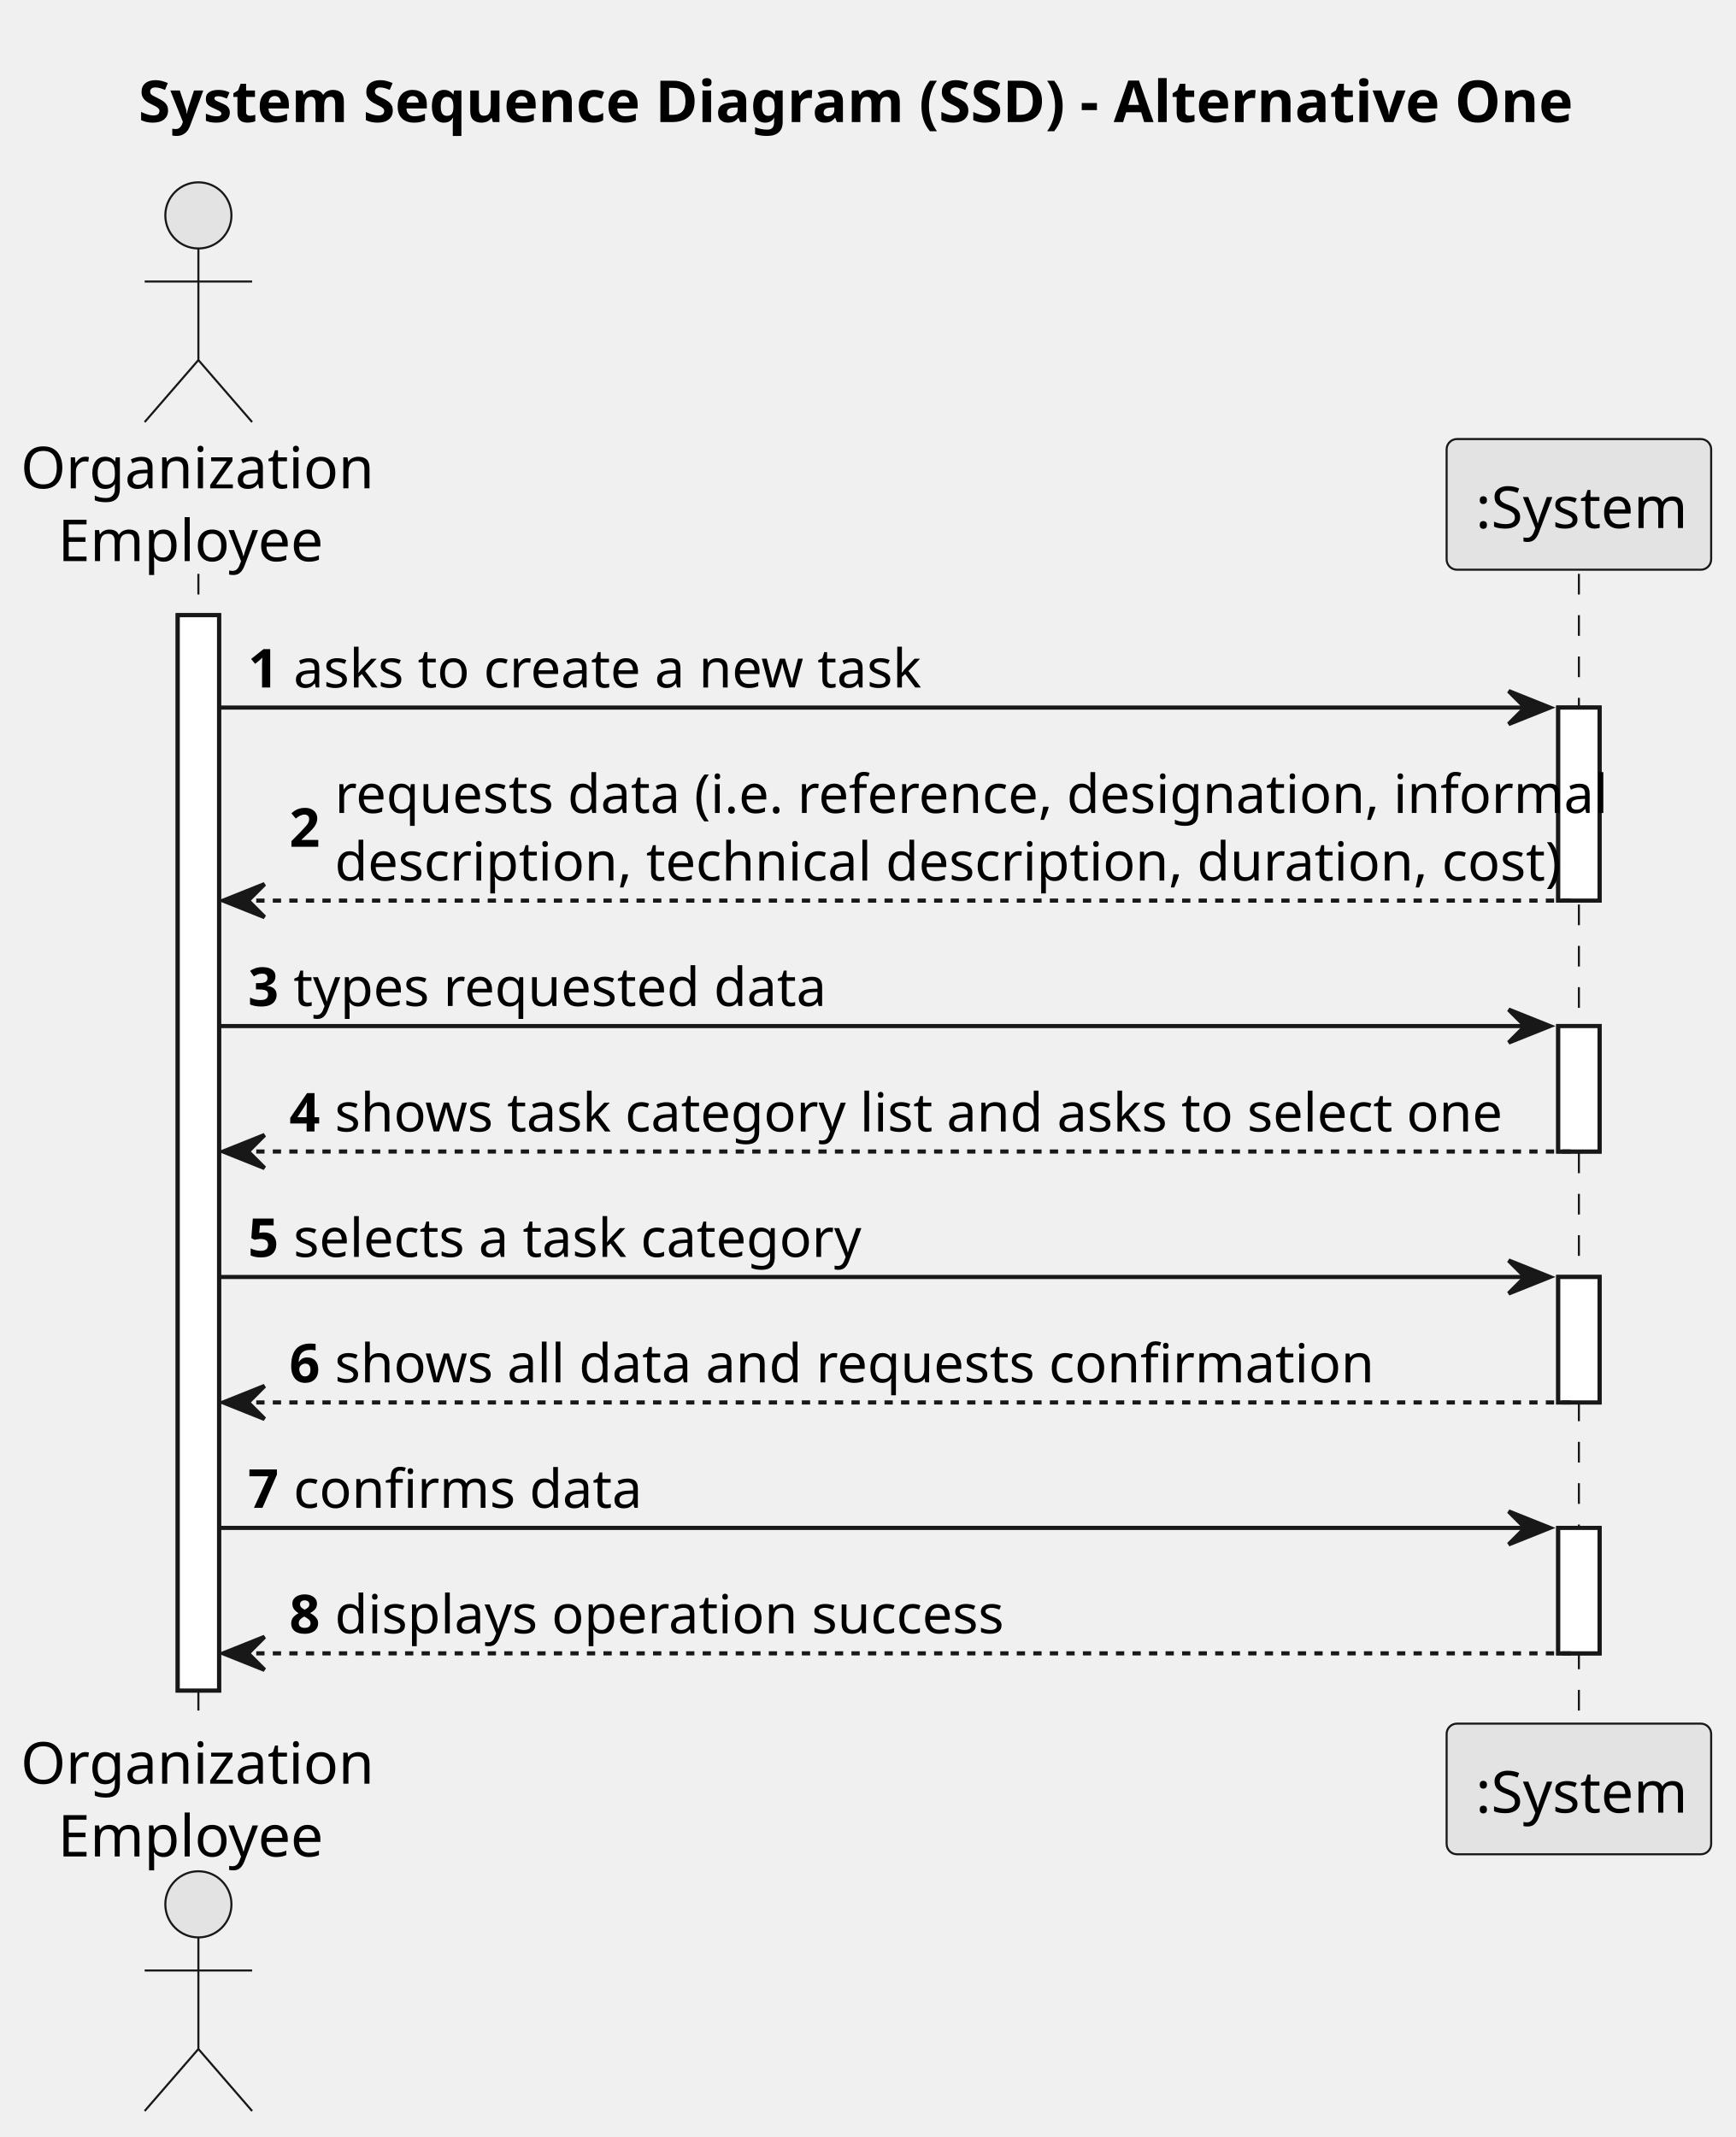
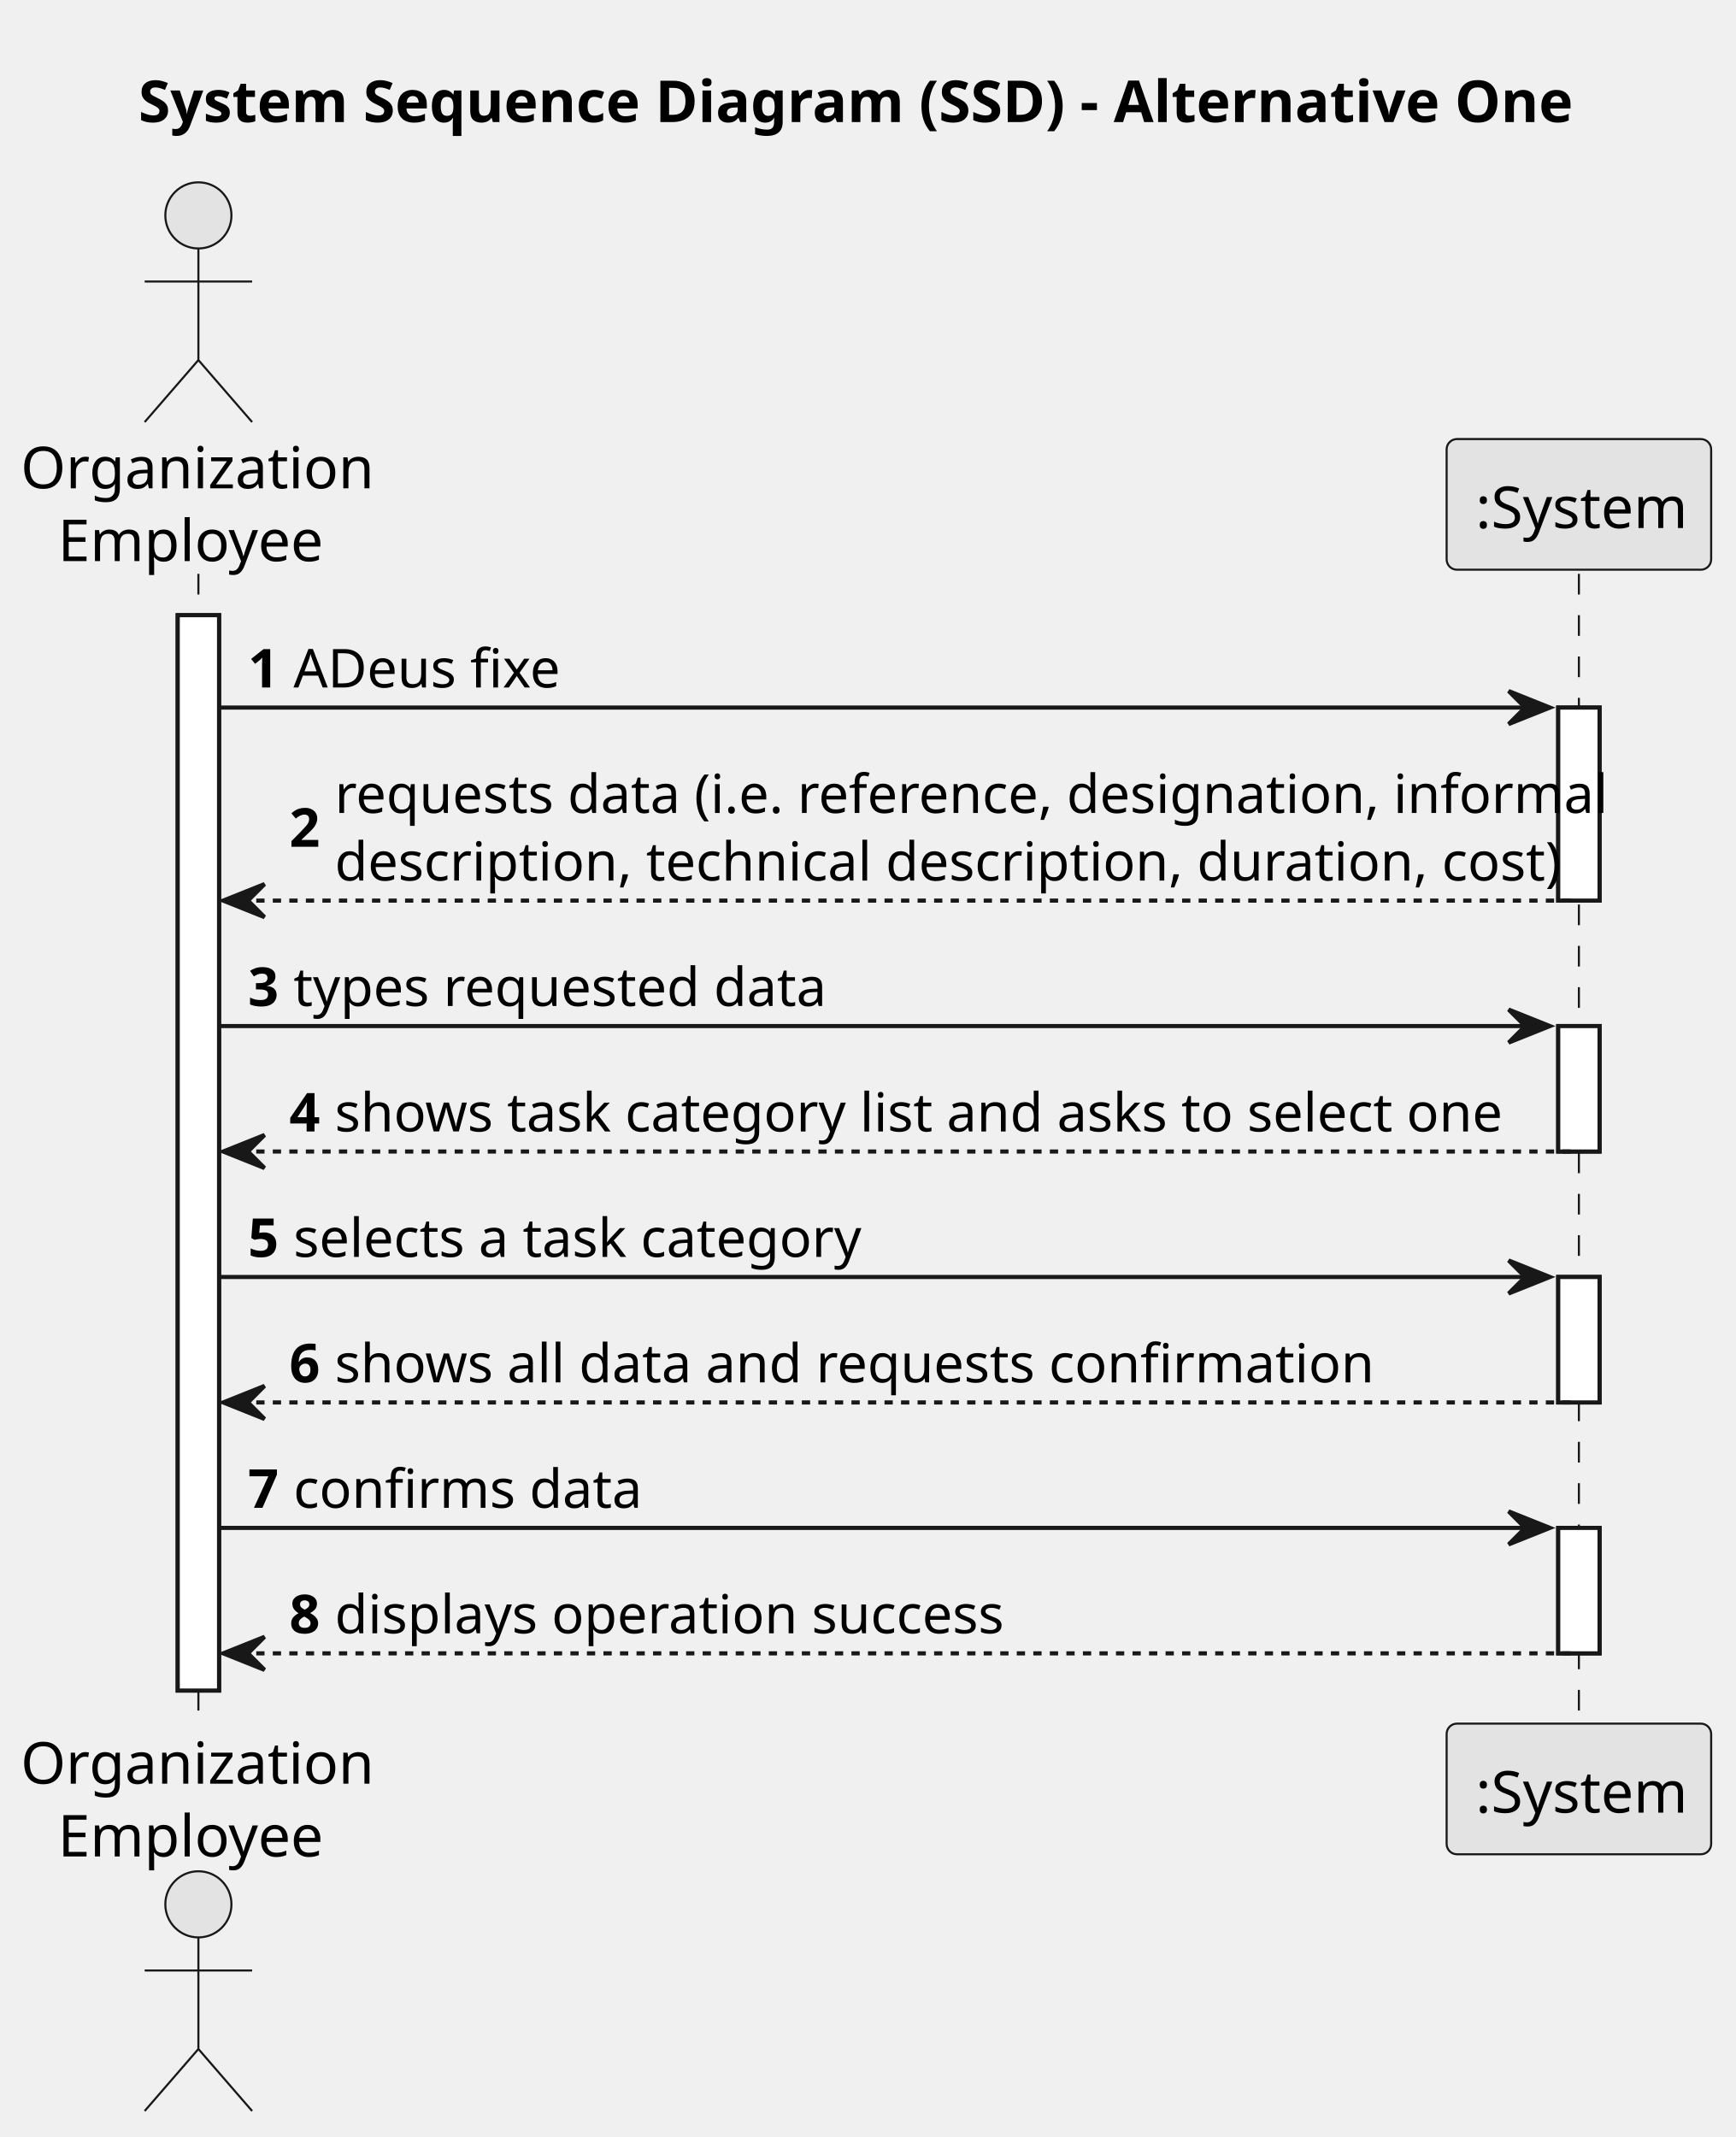
<svg xmlns="http://www.w3.org/2000/svg" contentStyleType="text/css" height="517px" preserveAspectRatio="none" style="width:420px;height:517px;background:#FFFFFF;" version="1.1" viewBox="0 0 420 517" width="420px" zoomAndPan="magnify">
  <defs />
  <g>
    <text fill="#000000" font-family="sans-serif" font-size="14" font-weight="bold" lengthAdjust="spacing" textLength="351" x="33.5" y="29.533">System Sequence Diagram (SSD) - Alternative One</text>
    <rect fill="#FFFFFF" height="260.164" style="stroke:#181818;stroke-width:1.0;" width="10" x="43" y="148.828" />
    <rect fill="#FFFFFF" height="46.703" style="stroke:#181818;stroke-width:1.0;" width="10" x="377" y="171.18" />
    <rect fill="#FFFFFF" height="30.352" style="stroke:#181818;stroke-width:1.0;" width="10" x="377" y="248.234" />
    <rect fill="#FFFFFF" height="30.352" style="stroke:#181818;stroke-width:1.0;" width="10" x="377" y="308.938" />
    <rect fill="#FFFFFF" height="30.352" style="stroke:#181818;stroke-width:1.0;" width="10" x="377" y="369.641" />
    <line style="stroke:#181818;stroke-width:0.5;stroke-dasharray:5.0,5.0;" x1="48" x2="48" y1="138.828" y2="417.992" />
    <line style="stroke:#181818;stroke-width:0.5;stroke-dasharray:5.0,5.0;" x1="382" x2="382" y1="138.828" y2="417.992" />
    <text fill="#000000" font-family="sans-serif" font-size="14" lengthAdjust="spacing" textLength="80" x="5" y="118.143">Organization</text>
    <text fill="#000000" font-family="sans-serif" font-size="14" lengthAdjust="spacing" textLength="62" x="14" y="135.752">Employee</text>
    <ellipse cx="48" cy="52.109" fill="#E3E3E3" rx="8" ry="8" style="stroke:#181818;stroke-width:0.5;" />
    <path d="M48,60.109 L48,87.109 M35,68.109 L61,68.109 M48,87.109 L35,102.109 M48,87.109 L61,102.109 " fill="none" style="stroke:#181818;stroke-width:0.5;" />
    <text fill="#000000" font-family="sans-serif" font-size="14" lengthAdjust="spacing" textLength="80" x="5" y="431.525">Organization</text>
    <text fill="#000000" font-family="sans-serif" font-size="14" lengthAdjust="spacing" textLength="62" x="14" y="449.135">Employee</text>
    <ellipse cx="48" cy="460.711" fill="#E3E3E3" rx="8" ry="8" style="stroke:#181818;stroke-width:0.5;" />
    <path d="M48,468.711 L48,495.711 M35,476.711 L61,476.711 M48,495.711 L35,510.711 M48,495.711 L61,510.711 " fill="none" style="stroke:#181818;stroke-width:0.5;" />
    <rect fill="#E3E3E3" height="31.609" rx="2.5" ry="2.5" style="stroke:#181818;stroke-width:0.5;" width="64" x="350" y="106.219" />
    <text fill="#000000" font-family="sans-serif" font-size="14" lengthAdjust="spacing" textLength="50" x="357" y="127.752">:System</text>
    <rect fill="#E3E3E3" height="31.609" rx="2.5" ry="2.5" style="stroke:#181818;stroke-width:0.5;" width="64" x="350" y="416.992" />
    <text fill="#000000" font-family="sans-serif" font-size="14" lengthAdjust="spacing" textLength="50" x="357" y="438.525">:System</text>
    <rect fill="#FFFFFF" height="260.164" style="stroke:#181818;stroke-width:1.0;" width="10" x="43" y="148.828" />
    <rect fill="#FFFFFF" height="46.703" style="stroke:#181818;stroke-width:1.0;" width="10" x="377" y="171.18" />
    <rect fill="#FFFFFF" height="30.352" style="stroke:#181818;stroke-width:1.0;" width="10" x="377" y="248.234" />
    <rect fill="#FFFFFF" height="30.352" style="stroke:#181818;stroke-width:1.0;" width="10" x="377" y="308.938" />
    <rect fill="#FFFFFF" height="30.352" style="stroke:#181818;stroke-width:1.0;" width="10" x="377" y="369.641" />
    <polygon fill="#181818" points="365,167.18,375,171.18,365,175.18,369,171.18" style="stroke:#181818;stroke-width:1.0;" />
    <line style="stroke:#181818;stroke-width:1.0;" x1="53" x2="371" y1="171.18" y2="171.18" />
    <text fill="#000000" font-family="sans-serif" font-size="13" font-weight="bold" lengthAdjust="spacing" textLength="7" x="60" y="166.323">1</text>
-     <text fill="#000000" font-family="sans-serif" font-size="13" lengthAdjust="spacing" textLength="150" x="71" y="166.323">asks to create a new task</text>
+     <text fill="#000000" font-family="sans-serif" font-size="13" lengthAdjust="spacing" textLength="63" x="71" y="166.323">ADeus fixe</text>
    <polygon fill="#181818" points="64,213.883,54,217.883,64,221.883,60,217.883" style="stroke:#181818;stroke-width:1.0;" />
    <line style="stroke:#181818;stroke-width:1.0;stroke-dasharray:2.0,2.0;" x1="58" x2="381" y1="217.883" y2="217.883" />
    <text fill="#000000" font-family="sans-serif" font-size="13" font-weight="bold" lengthAdjust="spacing" textLength="7" x="70" y="204.851">2</text>
    <text fill="#000000" font-family="sans-serif" font-size="13" lengthAdjust="spacing" textLength="289" x="81" y="196.675">requests data (i.e. reference, designation, informal</text>
    <text fill="#000000" font-family="sans-serif" font-size="13" lengthAdjust="spacing" textLength="281" x="81" y="213.026">description, technical description, duration, cost)</text>
    <polygon fill="#181818" points="365,244.234,375,248.234,365,252.234,369,248.234" style="stroke:#181818;stroke-width:1.0;" />
    <line style="stroke:#181818;stroke-width:1.0;" x1="53" x2="371" y1="248.234" y2="248.234" />
    <text fill="#000000" font-family="sans-serif" font-size="13" font-weight="bold" lengthAdjust="spacing" textLength="7" x="60" y="243.378">3</text>
    <text fill="#000000" font-family="sans-serif" font-size="13" lengthAdjust="spacing" textLength="122" x="71" y="243.378">types requested data</text>
    <polygon fill="#181818" points="64,274.586,54,278.586,64,282.586,60,278.586" style="stroke:#181818;stroke-width:1.0;" />
    <line style="stroke:#181818;stroke-width:1.0;stroke-dasharray:2.0,2.0;" x1="58" x2="381" y1="278.586" y2="278.586" />
    <text fill="#000000" font-family="sans-serif" font-size="13" font-weight="bold" lengthAdjust="spacing" textLength="7" x="70" y="273.729">4</text>
    <text fill="#000000" font-family="sans-serif" font-size="13" lengthAdjust="spacing" textLength="277" x="81" y="273.729">shows task category list and asks to select one</text>
    <polygon fill="#181818" points="365,304.938,375,308.938,365,312.938,369,308.938" style="stroke:#181818;stroke-width:1.0;" />
    <line style="stroke:#181818;stroke-width:1.0;" x1="53" x2="371" y1="308.938" y2="308.938" />
    <text fill="#000000" font-family="sans-serif" font-size="13" font-weight="bold" lengthAdjust="spacing" textLength="7" x="60" y="304.081">5</text>
    <text fill="#000000" font-family="sans-serif" font-size="13" lengthAdjust="spacing" textLength="136" x="71" y="304.081">selects a task category</text>
    <polygon fill="#181818" points="64,335.289,54,339.289,64,343.289,60,339.289" style="stroke:#181818;stroke-width:1.0;" />
    <line style="stroke:#181818;stroke-width:1.0;stroke-dasharray:2.0,2.0;" x1="58" x2="381" y1="339.289" y2="339.289" />
    <text fill="#000000" font-family="sans-serif" font-size="13" font-weight="bold" lengthAdjust="spacing" textLength="7" x="70" y="334.433">6</text>
    <text fill="#000000" font-family="sans-serif" font-size="13" lengthAdjust="spacing" textLength="236" x="81" y="334.433">shows all data and requests confirmation</text>
    <polygon fill="#181818" points="365,365.641,375,369.641,365,373.641,369,369.641" style="stroke:#181818;stroke-width:1.0;" />
    <line style="stroke:#181818;stroke-width:1.0;" x1="53" x2="371" y1="369.641" y2="369.641" />
    <text fill="#000000" font-family="sans-serif" font-size="13" font-weight="bold" lengthAdjust="spacing" textLength="7" x="60" y="364.784">7</text>
    <text fill="#000000" font-family="sans-serif" font-size="13" lengthAdjust="spacing" textLength="78" x="71" y="364.784">confirms data</text>
    <polygon fill="#181818" points="64,395.992,54,399.992,64,403.992,60,399.992" style="stroke:#181818;stroke-width:1.0;" />
    <line style="stroke:#181818;stroke-width:1.0;stroke-dasharray:2.0,2.0;" x1="58" x2="381" y1="399.992" y2="399.992" />
    <text fill="#000000" font-family="sans-serif" font-size="13" font-weight="bold" lengthAdjust="spacing" textLength="7" x="70" y="395.136">8</text>
    <text fill="#000000" font-family="sans-serif" font-size="13" lengthAdjust="spacing" textLength="158" x="81" y="395.136">displays operation success</text>
  </g>
</svg>
